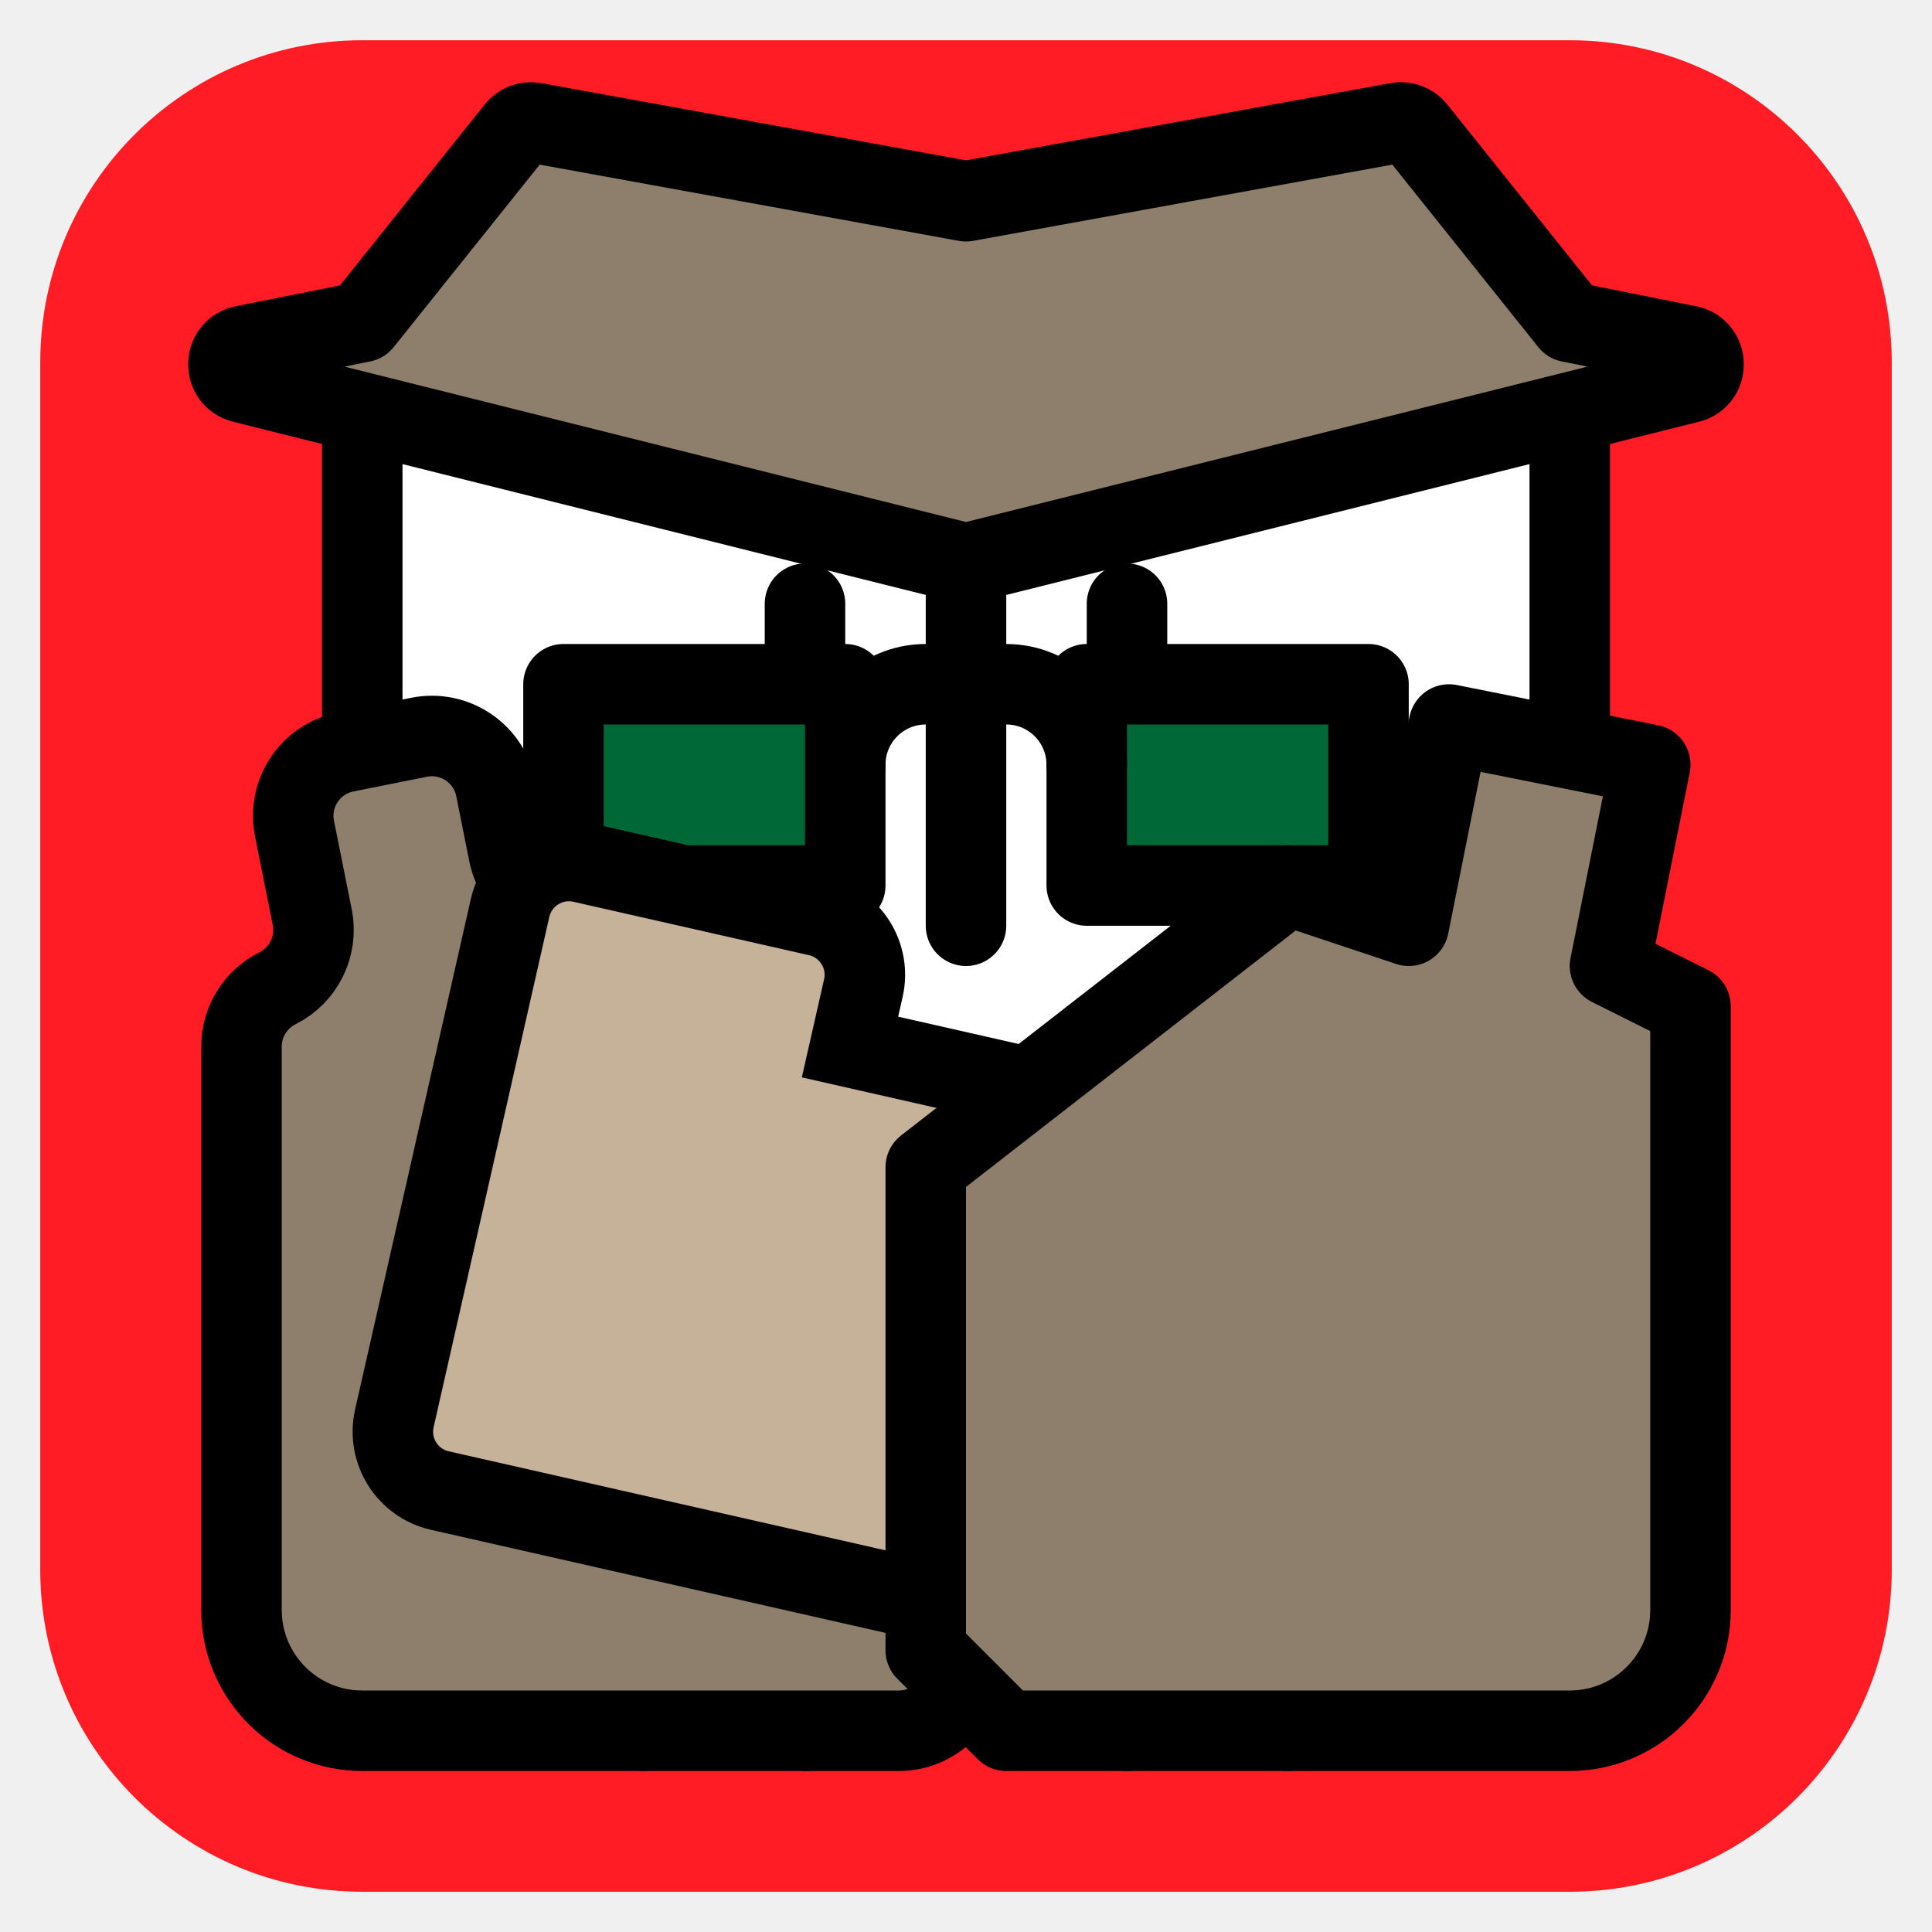
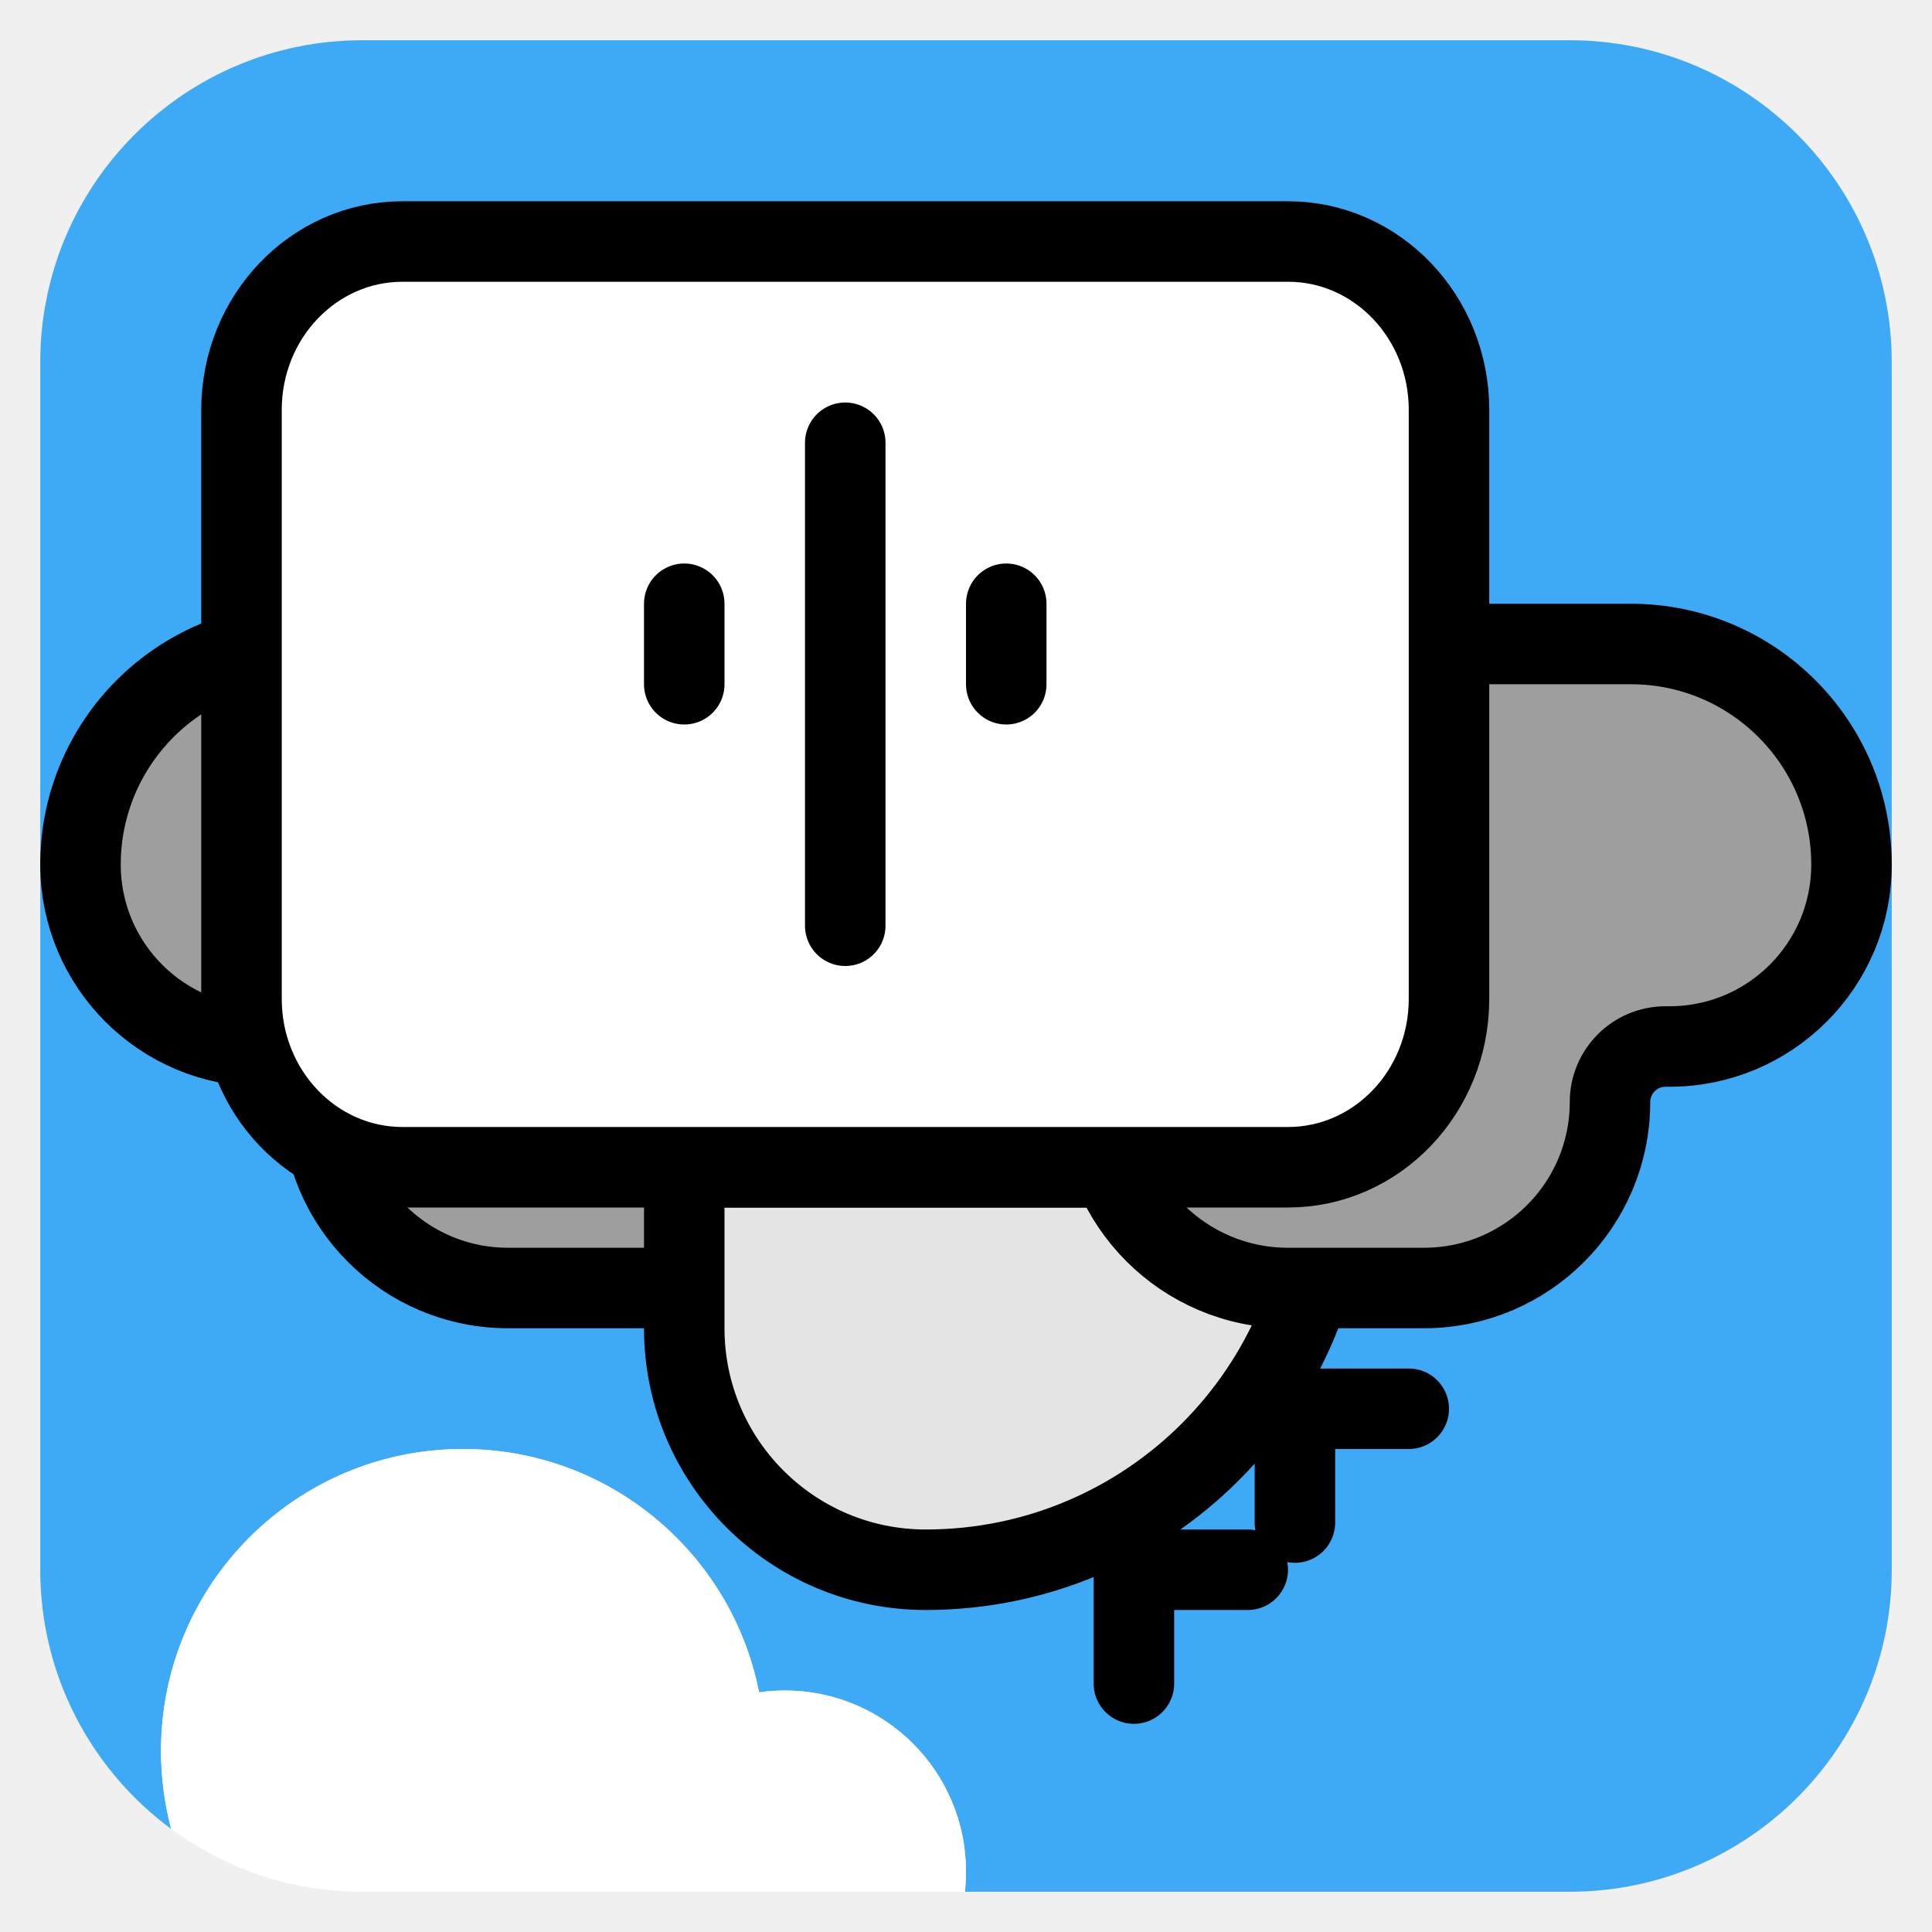
- <svg xmlns="http://www.w3.org/2000/svg" x="0pt" y="0pt" width="48pt" height="48pt" viewBox="0 0 48 48">
-   <g id="Layer_1">
-     <g id="Layer_1-1">
-       <g id="Layer_1_1">
-         <g id="Group">
-           <path id="Path" style="fill:#ff1c24;fill-opacity:1;fill-rule:evenodd;opacity:1;stroke:none;" d="M1,9 C1,4.582,4.582,1,9,1 C9,1,39,1,39,1 C43.418,1,47,4.582,47,9 C47,9,47,39,47,39 C47,43.418,43.418,47,39,47 C39,47,9,47,9,47 C4.582,47,1,43.418,1,39 C1,39,1,9,1,9 z" />
-           <g id="Group_1">
-             <path id="Path_1" style="fill:#9e9e9e;fill-opacity:1;fill-rule:nonzero;opacity:1;stroke:#000000;stroke-linecap:round;stroke-linejoin:round;stroke-miterlimit:10;stroke-opacity:1;stroke-width:2;" d="M16,29 C16,29,10,31,10,35 C10,39,16,39,16,39" />
-             <path id="Path_Copy" style="fill:#9e9e9e;fill-opacity:1;fill-rule:nonzero;opacity:1;stroke:#000000;stroke-linecap:round;stroke-linejoin:round;stroke-miterlimit:10;stroke-opacity:1;stroke-width:2;" d="M32,29 C32,29,38,31,38,35 C38,39,32,39,32,39" />
-             <path id="Path_2" style="fill:#ffffff;fill-opacity:1;fill-rule:evenodd;opacity:1;stroke:#000000;stroke-linecap:round;stroke-linejoin:round;stroke-miterlimit:10;stroke-opacity:1;stroke-width:2;" d="M9,10.182 C9,7.872,10.791,6,13,6 C13,6,35,6,35,6 C37.209,6,39,7.872,39,10.182 C39,10.182,39,24.818,39,24.818 C39,27.128,37.209,29,35,29 C35,29,13,29,13,29 C10.791,29,9,27.128,9,24.818 C9,24.818,9,10.182,9,10.182 z" />
-             <path id="Path_3" style="fill:#ffffff;fill-opacity:1;fill-rule:nonzero;opacity:1;stroke:#000000;stroke-linecap:round;stroke-linejoin:round;stroke-miterlimit:10;stroke-opacity:1;stroke-width:2;" d="M24,11 C24,11,24,23,24,23" />
-             <path id="Path_4" style="fill:#ffffff;fill-opacity:1;fill-rule:nonzero;opacity:1;stroke:#000000;stroke-linecap:round;stroke-linejoin:round;stroke-miterlimit:10;stroke-opacity:1;stroke-width:2;" d="M28,15 C28,15,28,17,28,17" />
-             <path id="Path_Copy_1" style="fill:#ffffff;fill-opacity:1;fill-rule:nonzero;opacity:1;stroke:#000000;stroke-linecap:round;stroke-linejoin:round;stroke-miterlimit:10;stroke-opacity:1;stroke-width:2;" d="M20,15 C20,15,20,17,20,17" />
-             <path id="Path_5" style="fill:none;opacity:1;stroke:#000000;stroke-linecap:round;stroke-linejoin:round;stroke-miterlimit:10;stroke-opacity:1;stroke-width:2;" d="M32,43 C32,43,30,41,30,41 C30,41,28,43,28,43" />
-             <path id="Path_Copy_2" style="fill:none;opacity:1;stroke:#000000;stroke-linecap:round;stroke-linejoin:round;stroke-miterlimit:10;stroke-opacity:1;stroke-width:2;" d="M20,43 C20,43,18,41,18,41 C18,41,16,43,16,43" />
-             <path id="Path_6" style="fill:#e4e4e4;fill-opacity:1;fill-rule:evenodd;opacity:1;stroke:#000000;stroke-linecap:round;stroke-linejoin:round;stroke-miterlimit:10;stroke-opacity:1;stroke-width:2;" d="M16,29 C16,29,32,29,32,29 C32,29,32,39,32,39 C32,39,16,39,16,39 C16,39,16,29,16,29 z" />
-           </g>
-         </g>
+ <svg xmlns="http://www.w3.org/2000/svg" x="0px" y="0px" width="48px" height="48px" viewBox="0 0 48 48">
+   <g id="Layer 1">
+     <g id="Group">
+       <g id="Group">
+         <path id="Path 17" style="fill:#3ea9f5;fill-opacity:1;fill-rule:evenodd;opacity:1;stroke:none;" d="M23.973,47 C23.973,47,39,47,39,47 C43.418,47,47,43.418,47,39 C47,39,47,9,47,9 C47,4.582,43.418,1,39,1 C39,1,9,1,9,1 C4.582,1,1,4.582,1,9 C1,9,1,39,1,39 C1,41.641,2.28,43.983,4.253,45.44 C4.088,44.822,4,44.171,4,43.5 C4,39.358,7.358,36,11.5,36 C15.144,36,18.182,38.599,18.859,42.045 C19.068,42.015,19.282,42,19.5,42 C21.985,42,24,44.015,24,46.5 C24,46.669,23.991,46.836,23.973,47 z" />
+         <path id="Path 18" style="fill:#ffffff;fill-opacity:1;fill-rule:evenodd;opacity:1;stroke:none;" d="M4.253,45.44 C4.088,44.822,4,44.171,4,43.5 C4,39.358,7.358,36,11.5,36 C15.144,36,18.182,38.599,18.859,42.045 C19.068,42.015,19.282,42,19.5,42 C21.985,42,24,44.015,24,46.5 C24,46.669,23.991,46.836,23.973,47 C23.973,47,9,47,9,47 C7.223,47,5.581,46.421,4.253,45.44 z" />
+       </g>
+       <path id="Path" style="fill:none;opacity:1;stroke:#000000;stroke-linecap:round;stroke-linejoin:round;stroke-miterlimit:10;stroke-opacity:1;stroke-width:2;" d="M35,35 C35,35,32.172,35,32.172,35 C32.172,35,32.172,37.828,32.172,37.828" />
+       <path id="Path Copy" style="fill:none;opacity:1;stroke:#000000;stroke-linecap:round;stroke-linejoin:round;stroke-miterlimit:10;stroke-opacity:1;stroke-width:2;" d="M31,39 C31,39,28.172,39,28.172,39 C28.172,39,28.172,41.828,28.172,41.828" />
+       <path id="Path Copy" style="fill:#9e9e9e;fill-opacity:1;fill-rule:nonzero;opacity:1;stroke:#000000;stroke-linecap:round;stroke-linejoin:round;stroke-miterlimit:10;stroke-opacity:1;stroke-width:2;" d="M7.48,16 C4.454,16,2,18.454,2,21.48 C2,21.48,2,21.48,2,21.48 C2,23.977,4.023,26,6.52,26 C6.52,26,6.62,26,6.62,26 C7.382,26,8,26.618,8,27.38 C8,27.38,8,27.38,8,27.38 C8,29.932,10.068,32,12.62,32 C12.62,32,16,32,16,32 C18.583,32,20.678,29.906,20.678,27.322 C20.678,27.322,20.678,21.422,20.678,21.422 C20.678,18.427,18.25,16,15.256,16 C15.256,16,7.48,16,7.48,16 z" />
+       <path id="Path" style="fill:#e4e4e4;fill-opacity:1;fill-rule:evenodd;opacity:1;stroke:#000000;stroke-linecap:round;stroke-linejoin:round;stroke-miterlimit:10;stroke-opacity:1;stroke-width:2;" d="M17,29 C17,29,33,29,33,29 C33,29,33,29,33,29 C33,34.523,28.523,39,23,39 C23,39,23,39,23,39 C19.686,39,17,36.314,17,33 C17,33,17,29,17,29 z" />
+       <path id="Path Copy" style="fill:#9e9e9e;fill-opacity:1;fill-rule:nonzero;opacity:1;stroke:#000000;stroke-linecap:round;stroke-linejoin:round;stroke-miterlimit:10;stroke-opacity:1;stroke-width:2;" d="M40.52,16 C43.546,16,46,18.454,46,21.48 C46,21.48,46,21.48,46,21.48 C46,23.977,43.977,26,41.48,26 C41.48,26,41.38,26,41.38,26 C40.618,26,40,26.618,40,27.38 C40,27.38,40,27.38,40,27.38 C40,29.932,37.932,32,35.38,32 C35.38,32,32,32,32,32 C29.417,32,27.322,29.906,27.322,27.322 C27.322,27.322,27.322,21.422,27.322,21.422 C27.322,18.427,29.75,16,32.744,16 C32.744,16,40.52,16,40.52,16 z" />
+       <g id="Group">
+         <path id="Path" style="fill:#ffffff;fill-opacity:1;fill-rule:evenodd;opacity:1;stroke:#000000;stroke-linecap:round;stroke-linejoin:round;stroke-miterlimit:10;stroke-opacity:1;stroke-width:2;" d="M6,10.182 C6,7.872,7.791,6,10,6 C10,6,32,6,32,6 C34.209,6,36,7.872,36,10.182 C36,10.182,36,24.818,36,24.818 C36,27.128,34.209,29,32,29 C32,29,10,29,10,29 C7.791,29,6,27.128,6,24.818 C6,24.818,6,10.182,6,10.182 z" />
+         <path id="Path" style="fill:#ffffff;fill-opacity:1;fill-rule:nonzero;opacity:1;stroke:#000000;stroke-linecap:round;stroke-linejoin:round;stroke-miterlimit:10;stroke-opacity:1;stroke-width:2;" d="M21,11 C21,11,21,23,21,23" />
+         <path id="Path" style="fill:#ffffff;fill-opacity:1;fill-rule:nonzero;opacity:1;stroke:#000000;stroke-linecap:round;stroke-linejoin:round;stroke-miterlimit:10;stroke-opacity:1;stroke-width:2;" d="M25,15 C25,15,25,17,25,17" />
+         <path id="Path Copy" style="fill:#ffffff;fill-opacity:1;fill-rule:nonzero;opacity:1;stroke:#000000;stroke-linecap:round;stroke-linejoin:round;stroke-miterlimit:10;stroke-opacity:1;stroke-width:2;" d="M17,15 C17,15,17,17,17,17" />
      </g>
    </g>
-     <path id="Path-1" style="fill:#006736;fill-opacity:1;fill-rule:evenodd;opacity:1;stroke:#000000;stroke-linecap:round;stroke-linejoin:round;stroke-miterlimit:10;stroke-opacity:1;stroke-width:2;" d="M27,17 C27,17,34,17,34,17 C34,17,34,22,34,22 C34,22,27,22,27,22 C27,22,27,17,27,17 z" />
-     <path id="Path-2" style="fill:none;opacity:1;stroke:#000000;stroke-linecap:round;stroke-linejoin:round;stroke-miterlimit:10;stroke-opacity:1;stroke-width:2;" d="M21,19 C21,19,21,19,21,19 C21,17.895,21.895,17,23,17 C23,17,25,17,25,17 C26.105,17,27,17.895,27,19 C27,19,27,19,27,19" />
-     <path id="Path_Copy-1" style="fill:#006736;fill-opacity:1;fill-rule:evenodd;opacity:1;stroke:#000000;stroke-linecap:round;stroke-linejoin:round;stroke-miterlimit:10;stroke-opacity:1;stroke-width:2;" d="M14,17 C14,17,21,17,21,17 C21,17,21,22,21,22 C21,22,14,22,14,22 C14,22,14,17,14,17 z" />
-     <path id="Path_Copy-2" style="fill:#8e7f6d;fill-opacity:1;fill-rule:nonzero;opacity:1;stroke:#000000;stroke-linecap:round;stroke-linejoin:round;stroke-miterlimit:10;stroke-opacity:1;stroke-width:2;" d="M7.317,20.587 C7.142,19.71,7.71,18.858,8.587,18.683 C8.587,18.683,10.413,18.317,10.413,18.317 C11.29,18.142,12.142,18.71,12.317,19.587 C12.317,19.587,12.64,21.203,12.64,21.203 C12.831,22.157,13.816,22.728,14.739,22.42 C14.739,22.42,15.178,22.274,15.178,22.274 C15.692,22.103,16.256,22.2,16.684,22.532 C16.684,22.532,24.375,28.514,24.375,28.514 C24.77,28.821,25,29.292,25,29.791 C25,29.791,25,40.33,25,40.33 C25,40.759,24.829,41.17,24.526,41.474 C24.526,41.474,23.474,42.526,23.474,42.526 C23.171,42.83,22.759,43,22.33,43 C22.33,43,9,43,9,43 C7.343,43,6,41.657,6,40 C6,40,6,26,6,26 C6,25.387,6.346,24.827,6.895,24.553 C6.895,24.553,6.895,24.553,6.895,24.553 C7.547,24.226,7.901,23.504,7.758,22.788 C7.758,22.788,7.317,20.587,7.317,20.587 z" />
-     <path id="Compound_Group" style="fill:#c6b199;fill-opacity:1;fill-rule:evenodd;opacity:1;stroke:#000000;stroke-linecap:butt;stroke-linejoin:miter;stroke-miterlimit:10;stroke-opacity:1;stroke-width:2;" d="M21.118,26.013 C21.118,26.013,29.408,27.893,29.408,27.893 C30.215,28.076,30.722,28.879,30.539,29.687 C30.539,29.687,28.328,39.44,28.328,39.44 C28.144,40.248,27.341,40.754,26.533,40.571 C26.533,40.571,10.929,37.033,10.929,37.033 C10.121,36.85,9.615,36.046,9.798,35.238 C9.798,35.238,12.23,24.511,12.23,24.511 C12.23,24.511,12.672,22.56,12.672,22.56 C12.856,21.752,13.659,21.246,14.467,21.429 C14.467,21.429,20.319,22.756,20.319,22.756 C21.126,22.939,21.633,23.742,21.45,24.55 C21.45,24.55,21.118,26.013,21.118,26.013 z" />
-     <path id="Path-3" style="fill:#8e7f6d;fill-opacity:1;fill-rule:nonzero;opacity:1;stroke:#000000;stroke-linecap:round;stroke-linejoin:round;stroke-miterlimit:10;stroke-opacity:1;stroke-width:2;" d="M41,19 C41,19,36,18,36,18 C36,18,35,23,35,23 C35,23,32,22,32,22 C32,22,23,29,23,29 C23,29,23,41,23,41 C23,41,25,43,25,43 C25,43,39,43,39,43 C40.657,43,42,41.657,42,40 C42,40,42,25,42,25 C42,25,40,24,40,24 C40,24,41,19,41,19 z" />
-     <path id="Path-4" style="fill:#8e7f6d;fill-opacity:1;fill-rule:nonzero;opacity:1;stroke:#000000;stroke-linecap:round;stroke-linejoin:round;stroke-miterlimit:10;stroke-opacity:1;stroke-width:2;" d="M13.277,3.05 C13.106,3.019,12.933,3.084,12.824,3.22 C12.824,3.22,9,8,9,8 C9,8,6.055,8.589,6.055,8.589 C5.562,8.688,5.545,9.386,6.033,9.508 C6.033,9.508,24,14,24,14 C24,14,41.967,9.508,41.967,9.508 C42.455,9.386,42.438,8.688,41.945,8.589 C41.945,8.589,39,8,39,8 C39,8,35.176,3.22,35.176,3.22 C35.067,3.084,34.894,3.019,34.723,3.05 C34.723,3.05,24,5,24,5 C24,5,13.277,3.05,13.277,3.05 z" />
  </g>
</svg>
